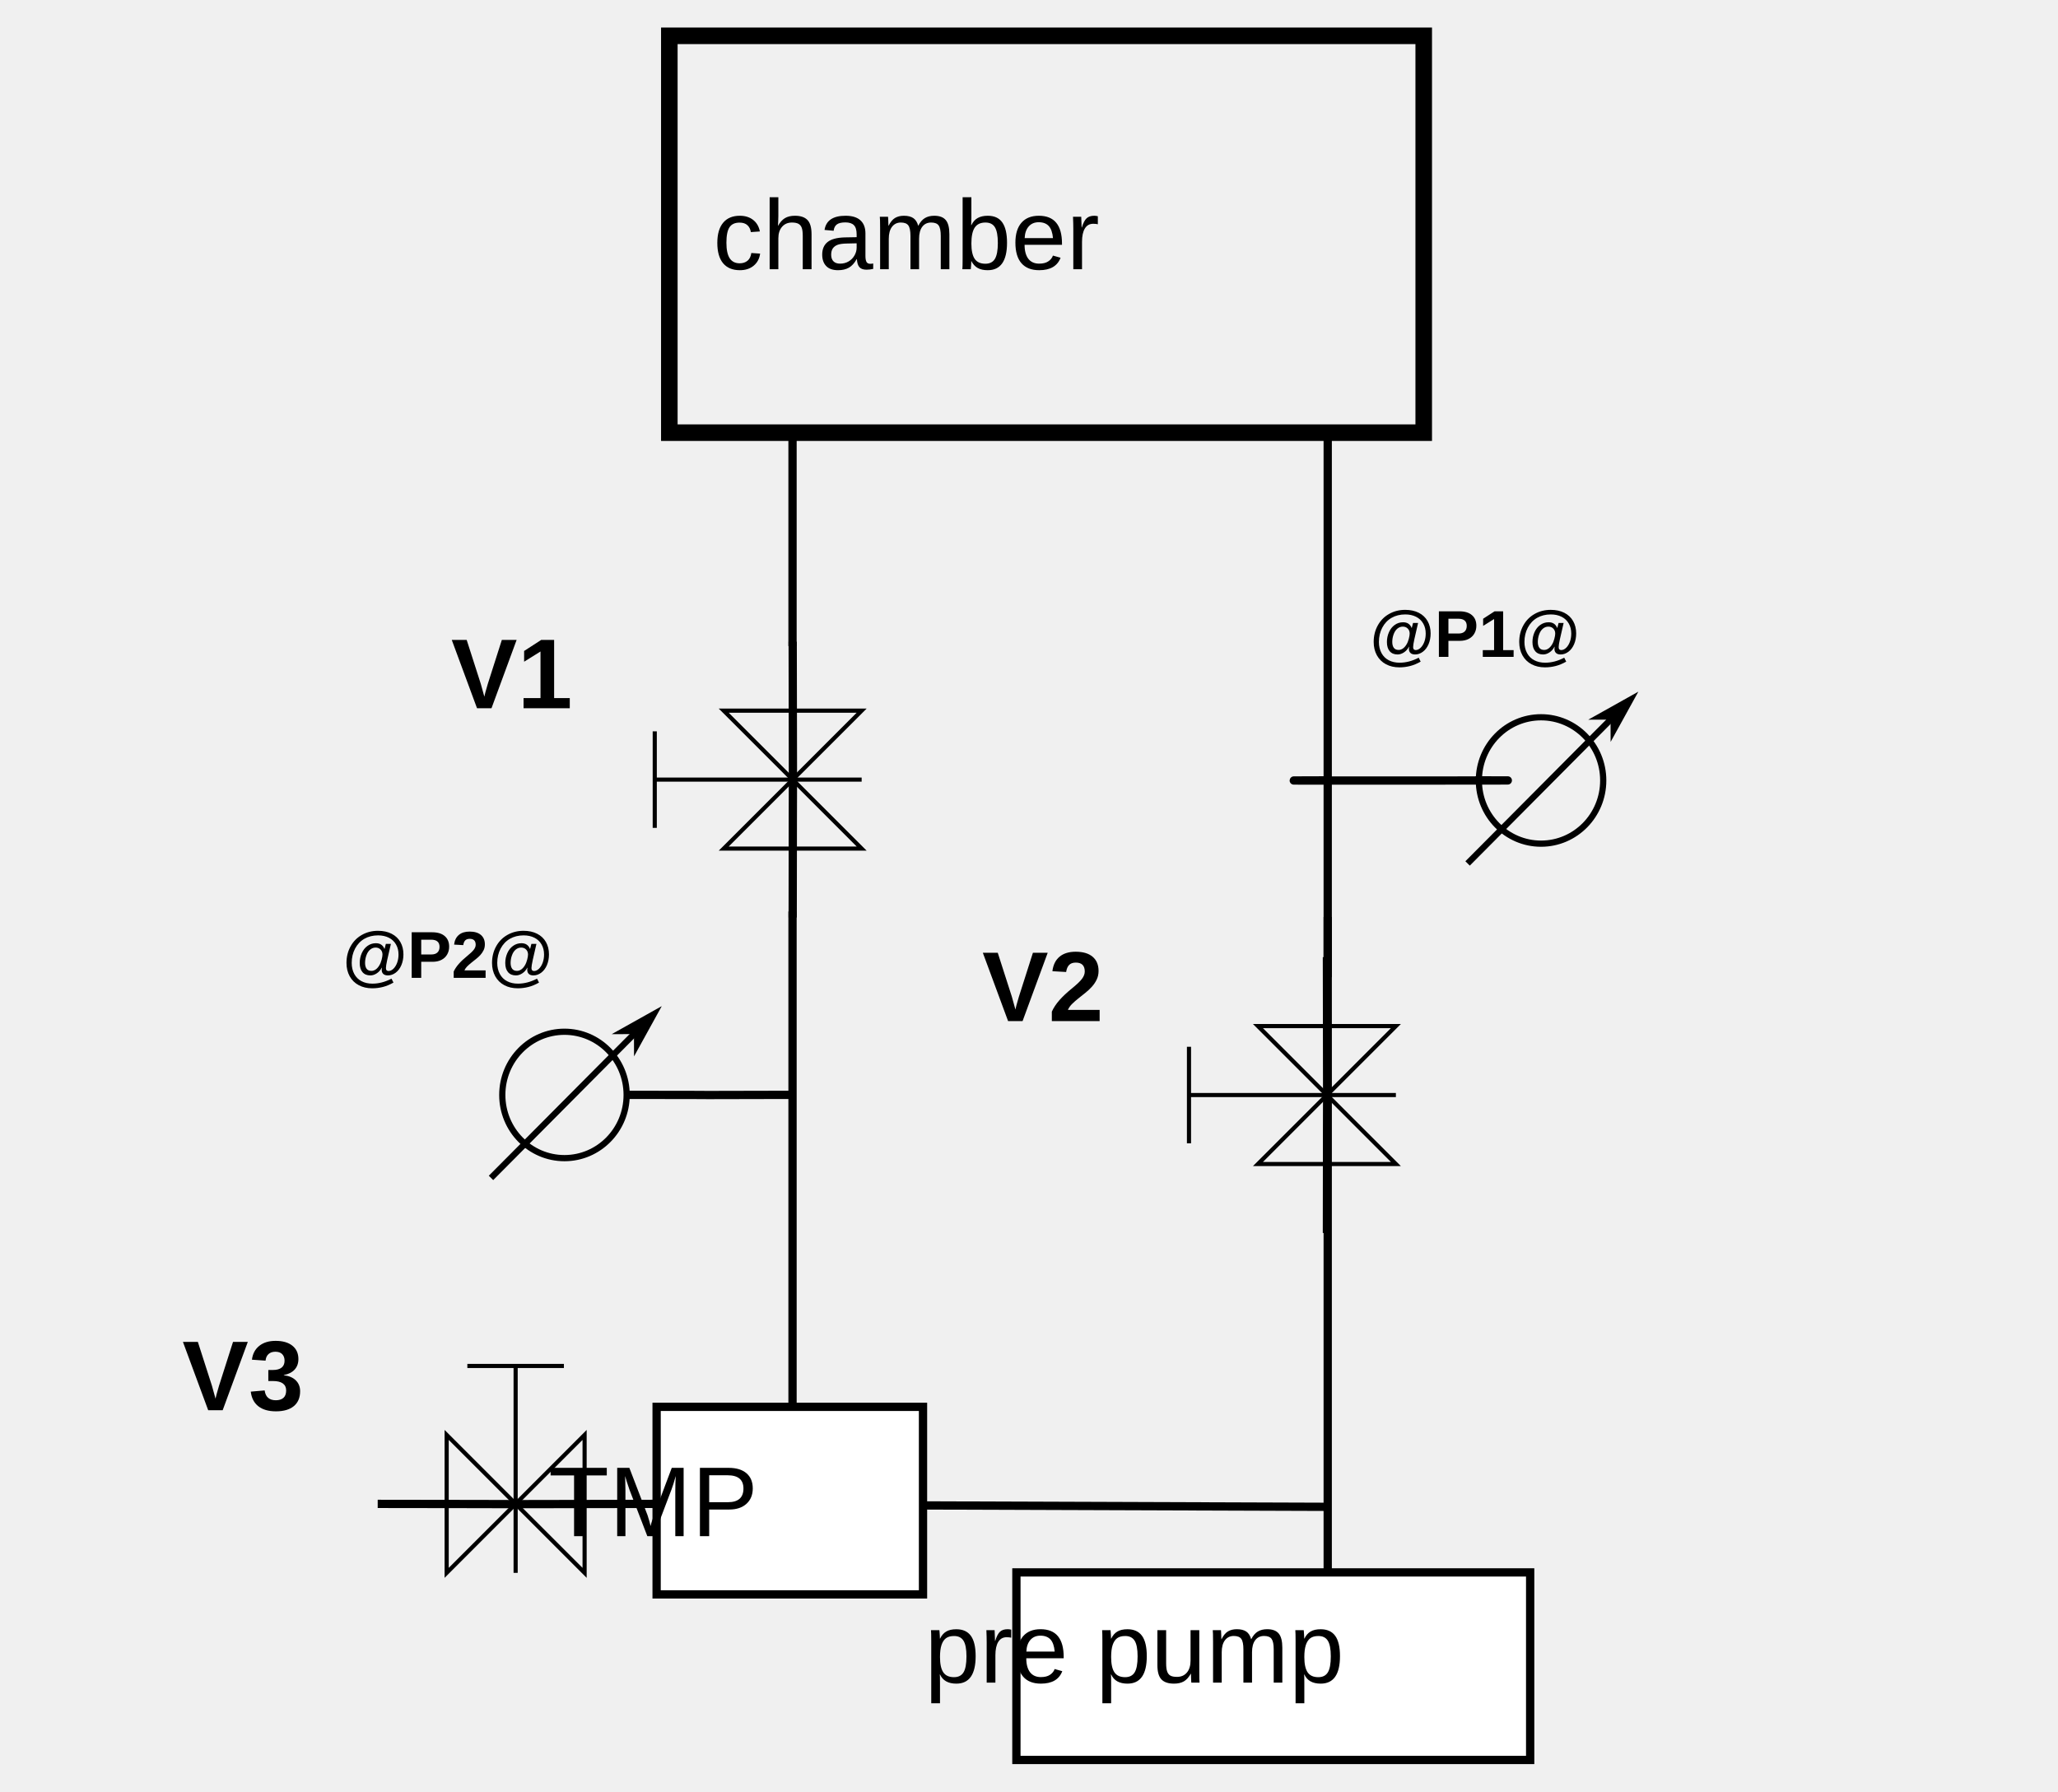
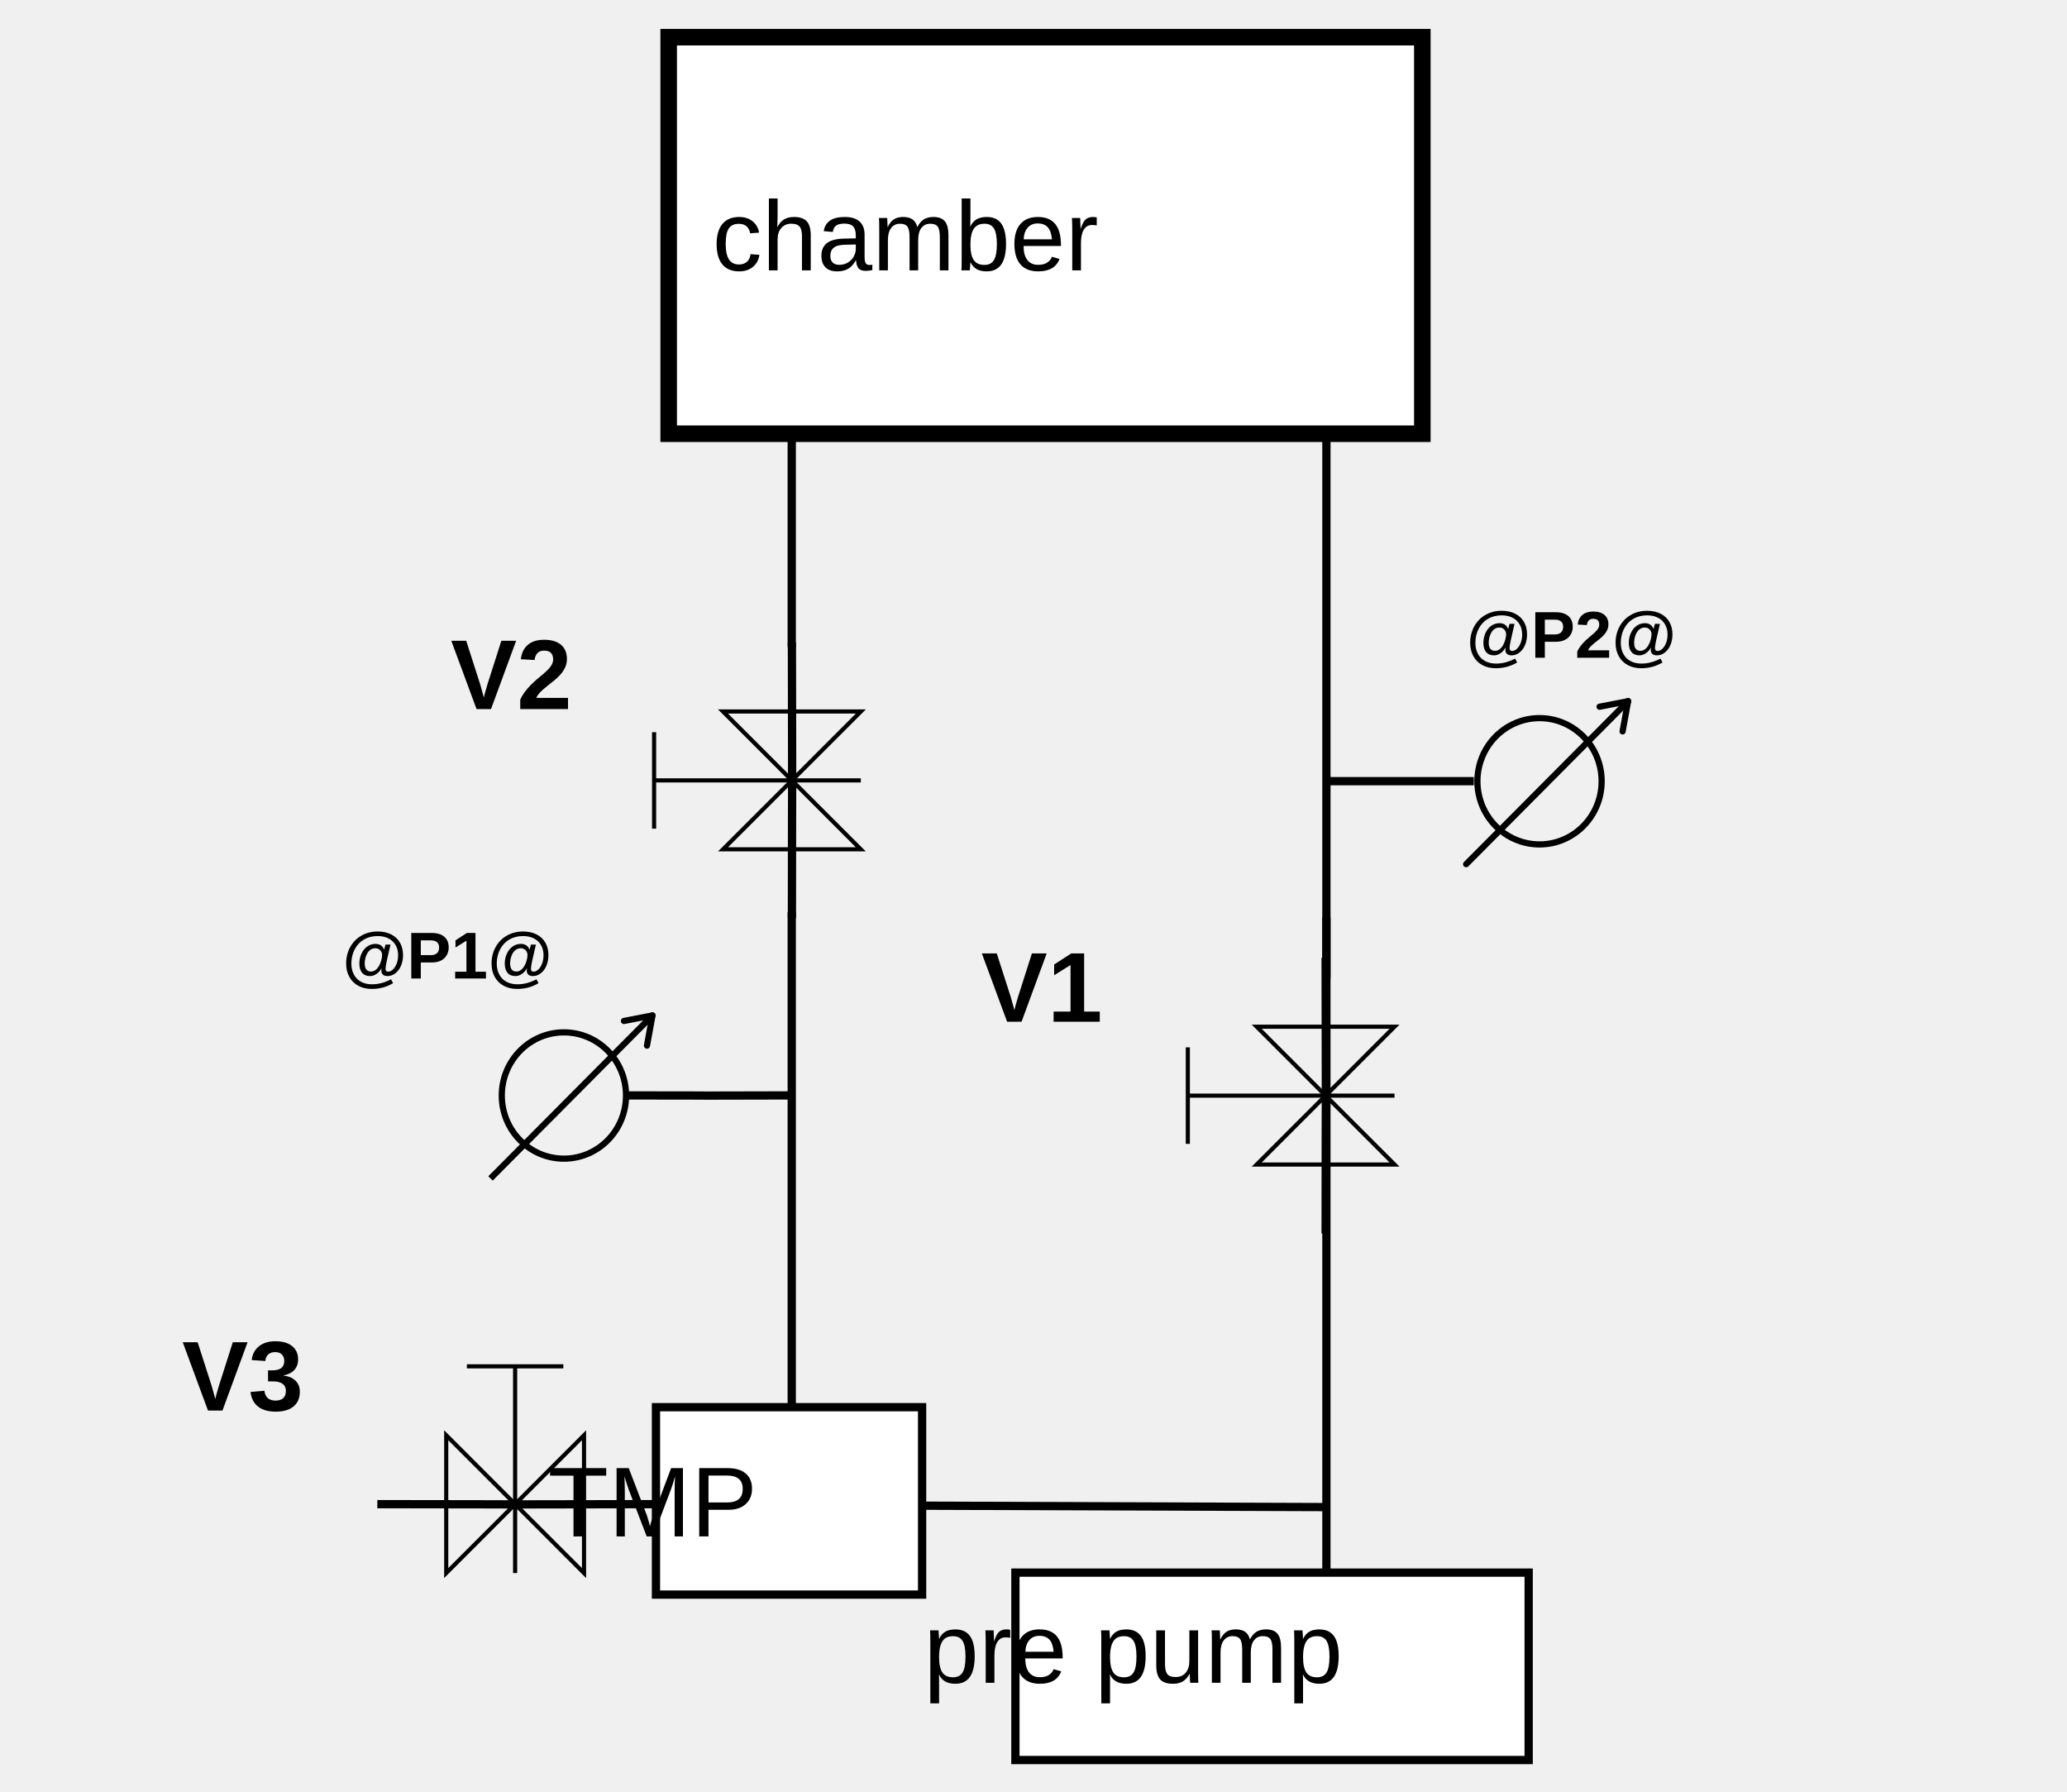
- <svg xmlns="http://www.w3.org/2000/svg" width="746.001" height="649.5" id="svg2" version="1.1">
+ <svg xmlns="http://www.w3.org/2000/svg" width="750" height="650" id="svg2" version="1.1">
  <defs id="defs4">
    <marker orient="auto" refY="0" refX="0" id="Arrow1Mend" style="overflow:visible">
      <path id="path3830" d="M 0,0 5,-5 -12.5,0 5,5 0,0 z" style="fill-rule:evenodd;stroke:#000000;stroke-width:1pt;marker-start:none" transform="matrix(-0.4,0,0,-0.4,-4,0)" />
    </marker>
    <marker orient="auto" refY="0" refX="0" id="Arrow1Lend" style="overflow:visible">
      <path id="path3824" d="M 0,0 5,-5 -12.5,0 5,5 0,0 z" style="fill-rule:evenodd;stroke:#000000;stroke-width:1pt;marker-start:none" transform="matrix(-0.8,0,0,-0.8,-10,0)" />
    </marker>
  </defs>
-   <g id="layer1" transform="translate(126.9609,-202.3125)">
-     <rect style="fill:none;stroke:#000000;stroke-width:6;stroke-miterlimit:4;stroke-opacity:1;stroke-dasharray:none" id="rect2985" width="273.459" height="143.862" x="115.664" y="215.298" />
+   <g id="layer1" transform="translate(126.9609,-201.8125)">
+     <rect style="fill:#ffffff;fill-opacity:1;stroke:#000000;stroke-width:6;stroke-miterlimit:4;stroke-opacity:1;stroke-dasharray:none" id="rect2985" width="273.459" height="143.862" x="115.664" y="215.298" />
    <g transform="matrix(0,-0.5,0.5,0,-290.8012,559.932)" id="g3800">
      <path id="path3802" d="m 100,852.362 100,100 0,-100 -100,100 z" style="fill:none;stroke:#000000;stroke-width:3;stroke-linecap:butt;stroke-linejoin:miter;stroke-miterlimit:4;stroke-opacity:1;stroke-dasharray:none" />
      <path id="path3804" d="m 250,902.362 c -150.167,0.345 -49.833,0.136 -200,0" style="fill:none;stroke:#000000;stroke-width:6;stroke-linecap:butt;stroke-linejoin:miter;stroke-miterlimit:4;stroke-opacity:1;stroke-dasharray:none" />
      <path id="path3806" d="m 150,952.362 0,-150.574" style="fill:none;stroke:#000000;stroke-width:3;stroke-linecap:butt;stroke-linejoin:miter;stroke-miterlimit:4;stroke-opacity:1;stroke-dasharray:none" />
      <path id="path3808" d="m 115,802.362 70,0" style="fill:none;stroke:#000000;stroke-width:3;stroke-linecap:butt;stroke-linejoin:miter;stroke-miterlimit:4;stroke-opacity:1;stroke-dasharray:none" />
    </g>
    <path style="fill:none;stroke:#000000;stroke-width:3;stroke-linecap:butt;stroke-linejoin:miter;stroke-miterlimit:4;stroke-opacity:1;stroke-dasharray:none" d="m 160.32,356.729 0,79.814" id="path3810" />
-     <g id="g4456" transform="translate(-6,-124)">
-       <path style="fill:none;stroke:#000000;stroke-width:3;stroke-linecap:butt;stroke-linejoin:miter;stroke-miterlimit:4;stroke-opacity:1;stroke-dasharray:none" d="m 165.81,723.205 c -56.313,0.129 -3.687,0.051 -60,0" id="path3794" />
-       <path style="fill:none;stroke:#000000;stroke-width:2.25;stroke-linecap:butt;stroke-linejoin:miter;stroke-miterlimit:4;stroke-opacity:1;stroke-dasharray:none;marker-end:url(#Arrow1Mend)" d="M 57.022,753.318 115.789,694.196" id="path3798" />
-       <path transform="matrix(0.75,0,0,0.75,27.85405,181.5398)" d="m 104.448,722.267 c 0,16.87 -13.455,30.546 -30.053,30.546 -16.598,0 -30.053,-13.676 -30.053,-30.546 0,-16.87 13.455,-30.546 30.053,-30.546 16.598,0 30.053,13.676 30.053,30.546 z" id="path3816" style="fill:none;stroke:#000000;stroke-width:3;stroke-miterlimit:4;stroke-opacity:1;stroke-dasharray:none" />
-     </g>
+     <path id="path3794" d="m 159.81,599.205 c -56.313,0.129 -3.687,0.051 -60,0" style="fill:none;stroke:#000000;stroke-width:3;stroke-linecap:butt;stroke-linejoin:miter;stroke-miterlimit:4;stroke-opacity:1;stroke-dasharray:none" />
+     <path id="path3798" d="M 51.022,629.318 109.789,570.196" style="fill:none;stroke:#000000;stroke-width:2.25;stroke-linecap:butt;stroke-linejoin:miter;stroke-miterlimit:4;stroke-opacity:1;stroke-dasharray:none;marker-end:none" />
+     <path style="fill:none;stroke:#000000;stroke-width:3;stroke-miterlimit:4;stroke-opacity:1;stroke-dasharray:none" id="path3816" d="m 104.448,722.267 a 30.053,30.546 0 1 1 -60.107,0 30.053,30.546 0 1 1 60.107,0 z" transform="matrix(0.75,0,0,0.75,21.85405,57.53978)" />
    <g id="g4461" transform="matrix(0,-0.5,0.5,0,-97.14952,674.2804)">
      <path style="fill:none;stroke:#000000;stroke-width:3;stroke-linecap:butt;stroke-linejoin:miter;stroke-miterlimit:4;stroke-opacity:1;stroke-dasharray:none" d="m 100,852.362 100,100 0,-100 -100,100 z" id="path4463" />
      <path style="fill:none;stroke:#000000;stroke-width:6;stroke-linecap:butt;stroke-linejoin:miter;stroke-miterlimit:4;stroke-opacity:1;stroke-dasharray:none" d="m 250,902.362 c -150.167,0.345 -49.833,0.136 -200,0" id="path4465" />
      <path style="fill:none;stroke:#000000;stroke-width:3;stroke-linecap:butt;stroke-linejoin:miter;stroke-miterlimit:4;stroke-opacity:1;stroke-dasharray:none" d="m 150,952.362 0,-150.574" id="path4467" />
      <path style="fill:none;stroke:#000000;stroke-width:3;stroke-linecap:butt;stroke-linejoin:miter;stroke-miterlimit:4;stroke-opacity:1;stroke-dasharray:none" d="m 115,802.362 70,0" id="path4469" />
    </g>
    <path id="path4471" d="m 354.32,356.729 0,199.814" style="fill:none;stroke:#000000;stroke-width:3;stroke-linecap:butt;stroke-linejoin:miter;stroke-miterlimit:4;stroke-opacity:1;stroke-dasharray:none" />
    <path id="path4473" d="m 160.32,532.729 0,181.814" style="fill:none;stroke:#000000;stroke-width:3;stroke-linecap:butt;stroke-linejoin:miter;stroke-miterlimit:4;stroke-opacity:1;stroke-dasharray:none" />
    <rect y="712.307" x="111.053" height="67.99" width="96.565" id="rect4475" style="fill:#ffffff;fill-opacity:1;stroke:#000000;stroke-width:3;stroke-miterlimit:4;stroke-opacity:1;stroke-dasharray:none" />
    <text xml:space="preserve" style="font-size:36px;font-style:normal;font-variant:normal;font-weight:normal;font-stretch:normal;text-align:end;line-height:125%;letter-spacing:0px;word-spacing:0px;writing-mode:lr-tb;text-anchor:end;fill:#000000;fill-opacity:1;stroke:none;font-family:Arial;-inkscape-font-specification:Arial" x="197.822" y="759.186" id="text4477">
      <tspan id="tspan4479" x="197.822" y="759.186">TMP</tspan>
    </text>
    <g transform="matrix(0.5,0,0,0.5,-15.05086,296.305)" id="g4481">
      <path id="path4483" d="m 100,852.362 100,100 0,-100 -100,100 z" style="fill:none;stroke:#000000;stroke-width:3;stroke-linecap:butt;stroke-linejoin:miter;stroke-miterlimit:4;stroke-opacity:1;stroke-dasharray:none" />
      <path id="path4485" d="m 250,902.362 c -150.167,0.345 -49.833,0.136 -200,0" style="fill:none;stroke:#000000;stroke-width:6;stroke-linecap:butt;stroke-linejoin:miter;stroke-miterlimit:4;stroke-opacity:1;stroke-dasharray:none" />
      <path id="path4487" d="m 150,952.362 0,-150.574" style="fill:none;stroke:#000000;stroke-width:3;stroke-linecap:butt;stroke-linejoin:miter;stroke-miterlimit:4;stroke-opacity:1;stroke-dasharray:none" />
      <path id="path4489" d="m 115,802.362 70,0" style="fill:none;stroke:#000000;stroke-width:3;stroke-linecap:butt;stroke-linejoin:miter;stroke-miterlimit:4;stroke-opacity:1;stroke-dasharray:none" />
    </g>
-     <path style="fill:none;stroke:#000000;stroke-width:3;stroke-linecap:butt;stroke-linejoin:miter;stroke-miterlimit:4;stroke-opacity:1;stroke-dasharray:none" d="m 353.81,485.205 c -56.313,0.129 110.313,0.051 54,0" id="path4493" />
-     <path style="fill:none;stroke:#000000;stroke-width:2.25;stroke-linecap:butt;stroke-linejoin:miter;stroke-miterlimit:4;stroke-opacity:1;stroke-dasharray:none;marker-end:url(#Arrow1Mend)" d="m 405.022,515.318 58.767,-59.121" id="path4495" />
-     <path transform="matrix(0.75,0,0,0.75,375.854,-56.46022)" d="m 104.448,722.267 c 0,16.87 -13.455,30.546 -30.053,30.546 -16.598,0 -30.053,-13.676 -30.053,-30.546 0,-16.87 13.455,-30.546 30.053,-30.546 16.598,0 30.053,13.676 30.053,30.546 z" id="path4497" style="fill:none;stroke:#000000;stroke-width:3;stroke-miterlimit:4;stroke-opacity:1;stroke-dasharray:none" />
+     <path style="fill:none;stroke:#000000;stroke-width:3;stroke-linecap:butt;stroke-linejoin:miter;stroke-miterlimit:4;stroke-opacity:1;stroke-dasharray:none" d="m 353.81,485.205 54,0" id="path4493" />
+     <path style="fill:none;stroke:#000000;stroke-width:2.25;stroke-linecap:round;stroke-linejoin:miter;stroke-miterlimit:4;stroke-opacity:1;stroke-dasharray:none;marker-end:none" d="m 405.022,515.318 58.767,-59.121" id="path4495" />
+     <path transform="matrix(0.75,0,0,0.75,375.854,-56.46022)" d="m 104.448,722.267 a 30.053,30.546 0 1 1 -60.107,0 30.053,30.546 0 1 1 60.107,0 z" id="path4497" style="fill:none;stroke:#000000;stroke-width:3;stroke-miterlimit:4;stroke-opacity:1;stroke-dasharray:none" />
    <path style="fill:none;stroke:#000000;stroke-width:3;stroke-linecap:butt;stroke-linejoin:miter;stroke-miterlimit:4;stroke-opacity:1;stroke-dasharray:none" d="m 354.32,534.729 0,259.814" id="path4499" />
    <rect style="fill:#ffffff;fill-opacity:1;stroke:#000000;stroke-width:3;stroke-miterlimit:4;stroke-opacity:1;stroke-dasharray:none" id="rect4501" width="186.233" height="67.99" x="241.473" y="772.326" />
    <text id="text4503" y="812.289" x="410.281" style="font-size:36px;font-style:normal;font-variant:normal;font-weight:normal;font-stretch:normal;text-align:end;line-height:125%;letter-spacing:0px;word-spacing:0px;writing-mode:lr-tb;text-anchor:end;fill:#000000;fill-opacity:1;stroke:none;font-family:Arial;-inkscape-font-specification:Arial" xml:space="preserve">
      <tspan id="tspan4507" x="410.281" y="812.289">pre pump</tspan>
    </text>
    <path id="path4509" d="m 353.921,748.551 -145.833,-0.506" style="fill:none;stroke:#000000;stroke-width:3;stroke-linecap:butt;stroke-linejoin:miter;stroke-miterlimit:4;stroke-opacity:1;stroke-dasharray:none" />
    <text xml:space="preserve" style="font-size:36px;font-style:normal;font-variant:normal;font-weight:normal;font-stretch:normal;text-align:end;line-height:125%;letter-spacing:0px;word-spacing:0px;writing-mode:lr-tb;text-anchor:end;fill:#000000;fill-opacity:1;stroke:none;font-family:Arial;-inkscape-font-specification:Arial" x="321.598" y="299.903" id="text4511">
      <tspan y="299.903" x="321.598" id="tspan4513">chamber</tspan>
    </text>
    <text id="text4515" y="459.046" x="130.588" style="font-size:36px;font-style:normal;font-variant:normal;font-weight:bold;font-stretch:normal;text-align:end;line-height:125%;letter-spacing:0px;word-spacing:0px;writing-mode:lr-tb;text-anchor:end;fill:#000000;fill-opacity:1;stroke:none;font-family:Arial;-inkscape-font-specification:Arial Bold" xml:space="preserve">
-       <tspan id="tspan4519" x="130.588" y="459.046">V1</tspan>
+       <tspan id="tspan4519" x="130.588" y="459.046">V2</tspan>
    </text>
    <text xml:space="preserve" style="font-size:36px;font-style:normal;font-variant:normal;font-weight:bold;font-stretch:normal;text-align:end;line-height:125%;letter-spacing:0px;word-spacing:0px;writing-mode:lr-tb;text-anchor:end;fill:#000000;fill-opacity:1;stroke:none;font-family:Arial;-inkscape-font-specification:Arial Bold" x="323.097" y="572.466" id="text4521">
-       <tspan id="tspan4525" x="323.097" y="572.466">V2</tspan>
+       <tspan id="tspan4525" x="323.097" y="572.466">V1</tspan>
    </text>
    <text id="text4527" y="713.529" x="33.143" style="font-size:36px;font-style:normal;font-variant:normal;font-weight:bold;font-stretch:normal;text-align:end;line-height:125%;letter-spacing:0px;word-spacing:0px;writing-mode:lr-tb;text-anchor:end;fill:#000000;fill-opacity:1;stroke:none;font-family:Arial;-inkscape-font-specification:Arial Bold" xml:space="preserve">
      <tspan id="tspan4529" x="33.143" y="713.529">V3</tspan>
    </text>
-     <text xml:space="preserve" style="font-size:24px;font-style:normal;font-variant:normal;font-weight:bold;font-stretch:normal;text-align:end;line-height:125%;letter-spacing:0px;word-spacing:0px;writing-mode:lr-tb;text-anchor:end;fill:#000000;fill-opacity:1;stroke:none;font-family:Arial;-inkscape-font-specification:Arial Bold" x="479.11" y="440.436" id="text4531">
-       <tspan id="tspan3038" x="479.11" y="440.436">@P1@</tspan>
+     <text xml:space="preserve" style="font-size:24px;font-style:normal;font-variant:normal;font-weight:bold;font-stretch:normal;text-align:start;line-height:125%;letter-spacing:0px;word-spacing:0px;writing-mode:lr-tb;text-anchor:start;fill:#000000;fill-opacity:1;stroke:none;font-family:Arial;-inkscape-font-specification:Arial Bold" x="405.11" y="440.436" id="text4531">
+       <tspan id="tspan3038" x="405.11" y="440.436">@P2@</tspan>
    </text>
    <text id="text4535" y="556.784" x="106.76" style="font-size:24px;font-style:normal;font-variant:normal;font-weight:bold;font-stretch:normal;text-align:end;line-height:125%;letter-spacing:0px;word-spacing:0px;writing-mode:lr-tb;text-anchor:end;fill:#000000;fill-opacity:1;stroke:none;font-family:Arial;-inkscape-font-specification:Arial Bold" xml:space="preserve">
-       <tspan id="tspan3036" x="106.76" y="556.784">@P2@</tspan>
+       <tspan id="tspan3036" x="106.76" y="556.784">@P1@</tspan>
    </text>
+     <path style="fill:none;stroke:#000000;stroke-width:2.25;stroke-linecap:round;stroke-linejoin:miter;stroke-miterlimit:4;stroke-opacity:1;stroke-dasharray:none" d="m 463.789,456.196 -10.351,2" id="path3996" />
+     <path id="path3998" d="m 463.789,456.196 -2,10.944" style="fill:none;stroke:#000000;stroke-width:2.25;stroke-linecap:round;stroke-linejoin:miter;stroke-miterlimit:4;stroke-opacity:1;stroke-dasharray:none" />
+     <path id="path4000" d="m 109.789,570.196 -10.351,2" style="fill:none;stroke:#000000;stroke-width:2.25;stroke-linecap:round;stroke-linejoin:miter;stroke-miterlimit:4;stroke-opacity:1;stroke-dasharray:none" />
+     <path style="fill:none;stroke:#000000;stroke-width:2.25;stroke-linecap:round;stroke-linejoin:miter;stroke-miterlimit:4;stroke-opacity:1;stroke-dasharray:none" d="m 109.789,570.196 -2,10.944" id="path4002" />
  </g>
</svg>
